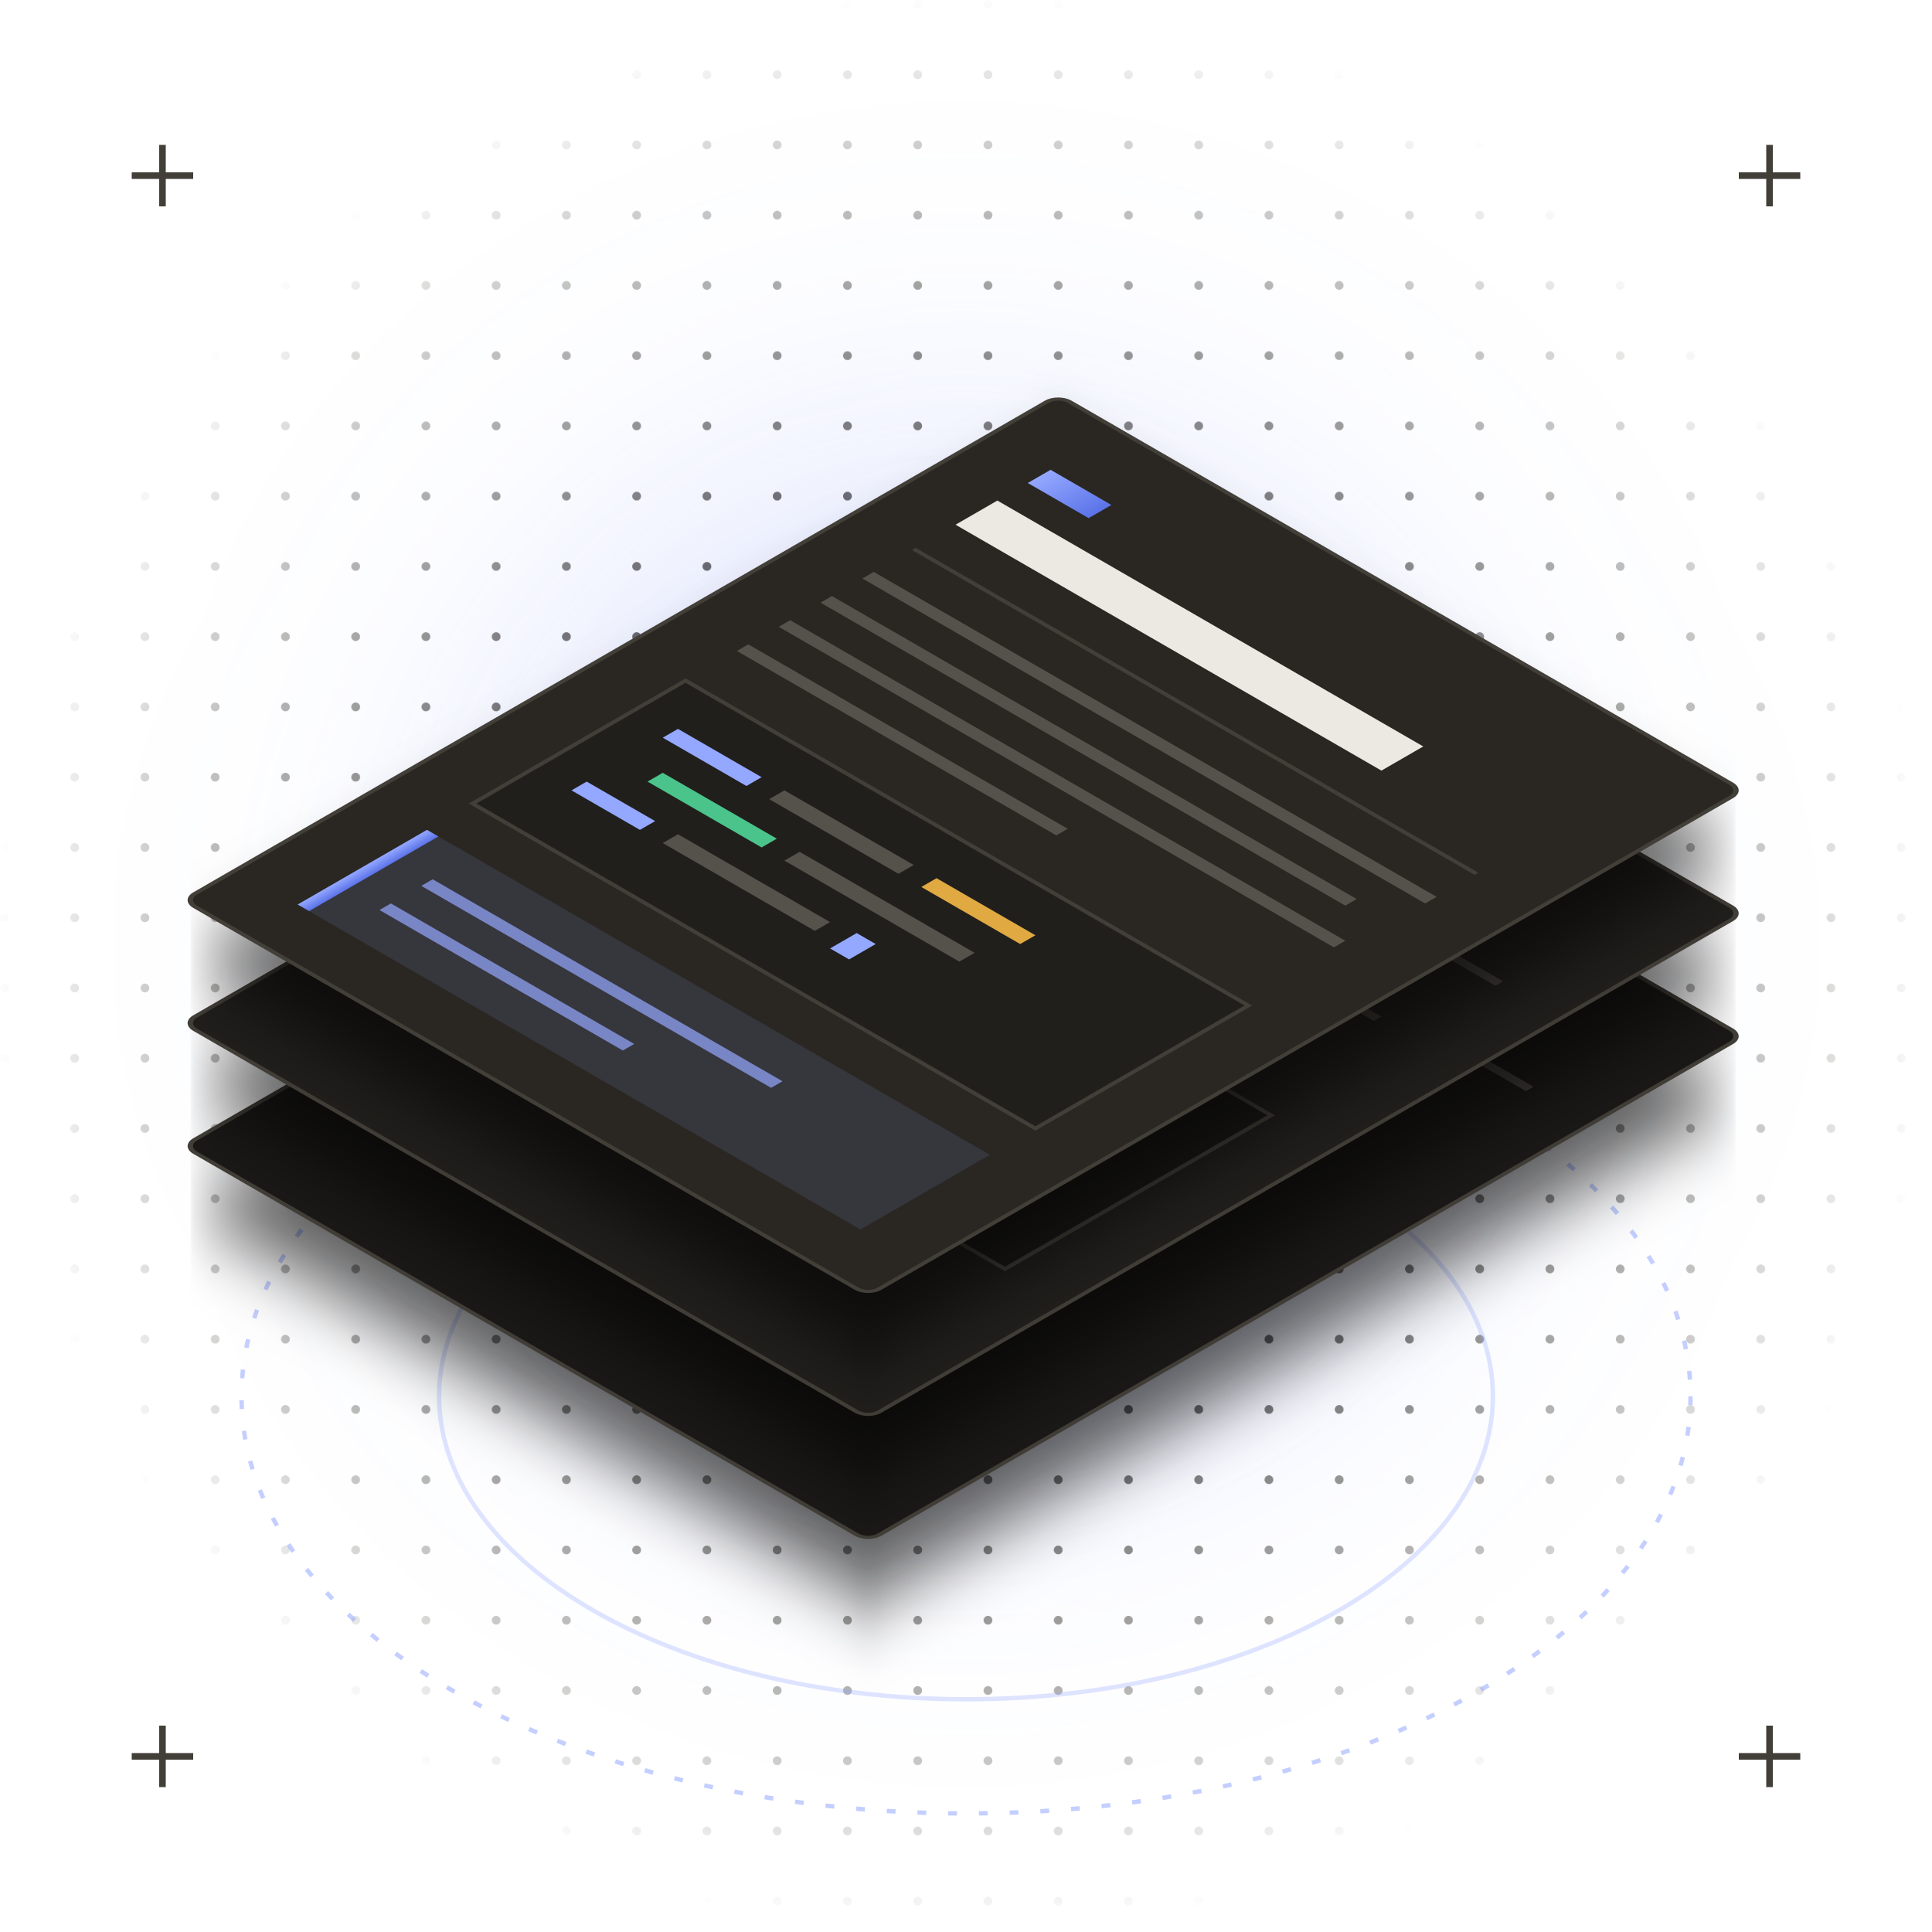
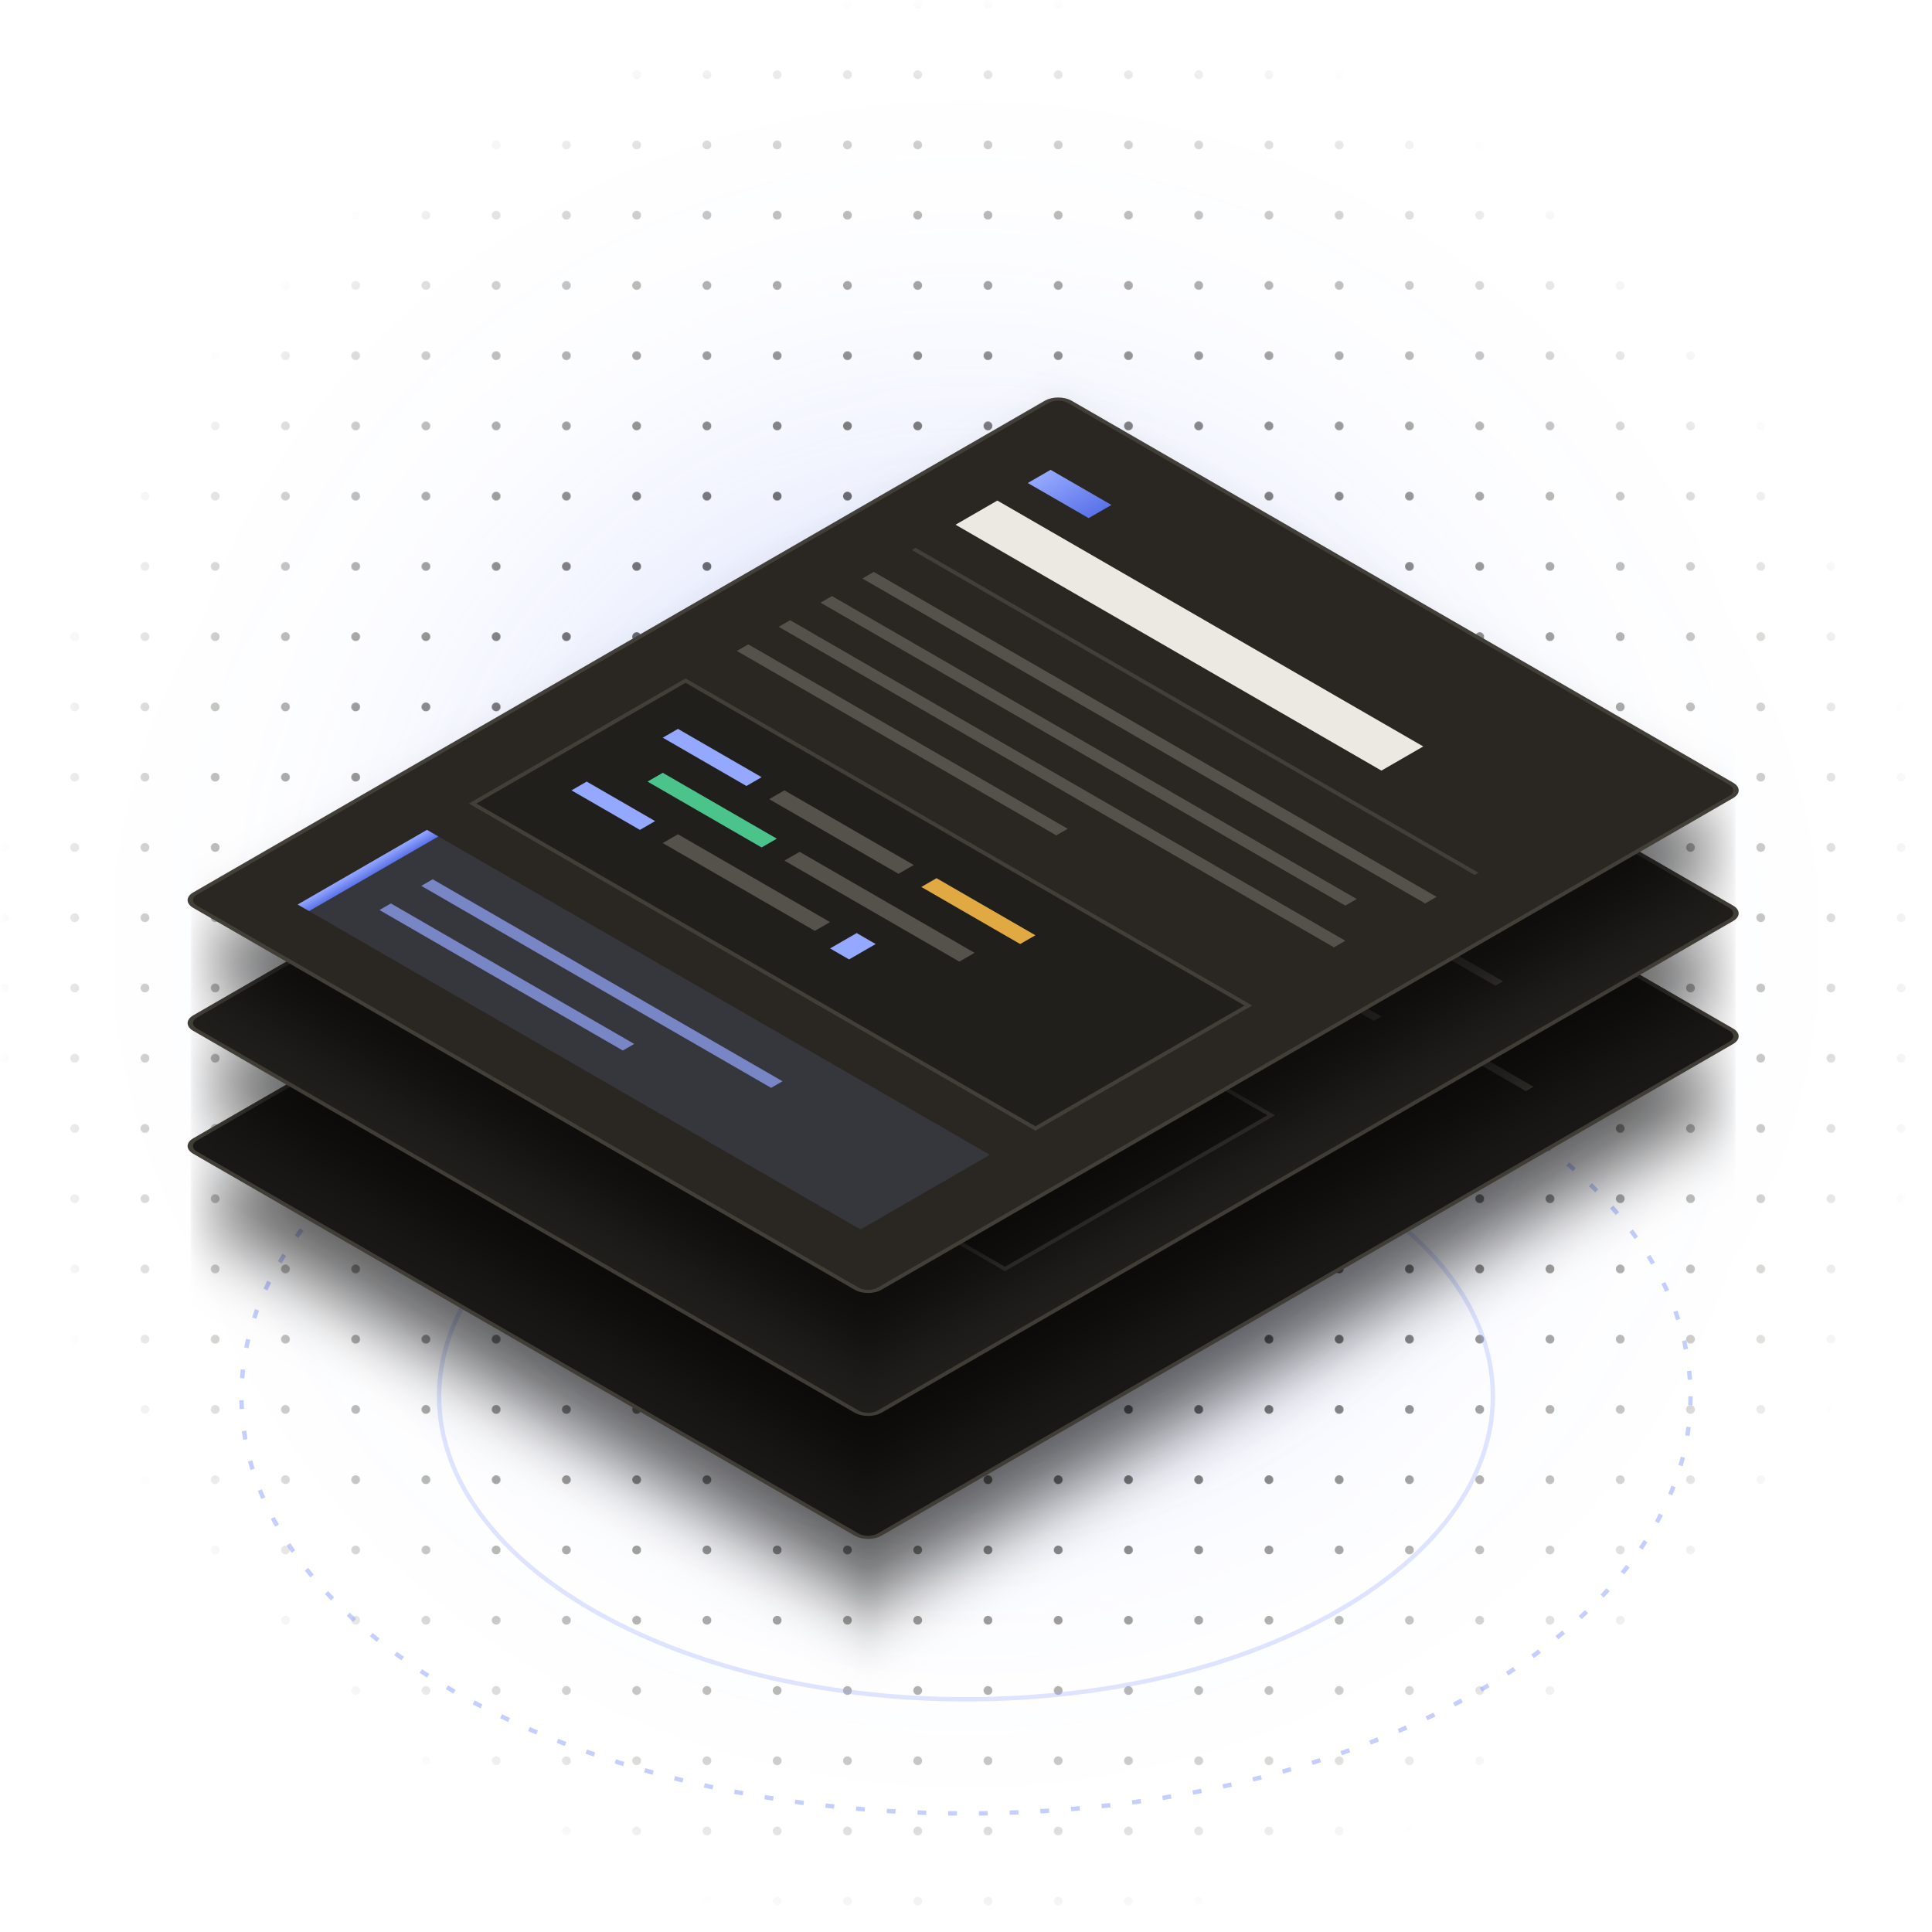
<svg xmlns="http://www.w3.org/2000/svg" viewBox="0 0 440 440" fill="none">
  <defs>
    <radialGradient id="glow" cx="50%" cy="50%" r="50%">
      <stop offset="0" stop-color="#5b73e8" stop-opacity=".45" />
      <stop offset="1" stop-color="#94a8ff" stop-opacity="0" />
    </radialGradient>
    <linearGradient id="bar" x1="0" y1="0" x2="1" y2="0">
      <stop offset="0" stop-color="#94a8ff" />
      <stop offset="1" stop-color="#5b73e8" />
    </linearGradient>
    <radialGradient id="fade" cx="50%" cy="50%" r="50%">
      <stop offset=".35" stop-color="#fff" />
      <stop offset="1" stop-color="#000" />
    </radialGradient>
    <mask id="dotmask">
      <rect width="440" height="440" fill="url(#fade)" />
    </mask>
    <pattern id="dots" width="16" height="16" patternUnits="userSpaceOnUse">
      <circle cx="1" cy="1" r="1" fill="#3a3731" />
    </pattern>
    <filter id="blur" x="-30%" y="-30%" width="160%" height="160%">
      <feGaussianBlur stdDeviation="9" />
    </filter>
    <filter id="soft" x="-30%" y="-30%" width="160%" height="160%">
      <feGaussianBlur stdDeviation="30" />
    </filter>
    <g id="shadow">
      <rect x="14" y="14" width="180" height="230" rx="3" fill="#000" opacity=".6" filter="url(#blur)" />
    </g>
  </defs>
  <style>
        @media (prefers-reduced-motion: no-preference) {
            .float { animation: float 7s ease-in-out infinite; }
            .float-2 { animation: float 7s ease-in-out -2.5s infinite; }
            .cursor { animation: blink 1.1s steps(1) infinite; }
        }
        @keyframes float { 50% { transform: translateY(-7px); } }
        @keyframes blink { 50% { opacity: 0; } }
    </style>
  <rect width="440" height="440" fill="url(#dots)" mask="url(#dotmask)" />
-   <g stroke="#423e38" stroke-width="1.5">
-     <path d="M30 40h14M37 33v14" />
-     <path d="M396 40h14M403 33v14" />
-     <path d="M30 400h14M37 393v14" />
-     <path d="M396 400h14M403 393v14" />
-   </g>
  <circle cx="220" cy="215" r="150" fill="url(#glow)" filter="url(#soft)" />
  <ellipse cx="220" cy="318" rx="165" ry="95" stroke="#94a8ff" stroke-opacity=".55" stroke-dasharray="2 5" />
  <ellipse cx="220" cy="318" rx="120" ry="69" stroke="#94a8ff" stroke-opacity=".3" />
  <g transform="matrix(.866 .5 -.866 .5 241 146)">
    <use href="#shadow" />
    <rect width="180" height="230" rx="3" fill="#1a1917" stroke="#423e38" />
    <path d="M16 24h90M16 40h148M16 52h120" stroke="#423e38" stroke-width="2" />
  </g>
  <g class="float-2">
    <g transform="matrix(.866 .5 -.866 .5 241 118)">
      <use href="#shadow" />
      <rect width="180" height="230" rx="3" fill="#211f1c" stroke="#423e38" />
      <rect x="16" y="24" width="60" height="8" fill="#55524c" />
      <path d="M16 48h148M16 60h130M16 72h140M16 84h96" stroke="#423e38" stroke-width="2" />
      <rect x="16" y="108" width="148" height="70" fill="#1a1917" stroke="#423e38" />
    </g>
  </g>
  <g class="float">
    <g transform="matrix(.866 .5 -.866 .5 241 90)">
      <use href="#shadow" />
      <rect width="180" height="230" rx="3" fill="#2a2723" stroke="#423e38" />
      <rect x="16" y="18" width="16" height="6" fill="url(#bar)" />
      <rect x="16" y="32" width="112" height="11" fill="#ece9e3" />
      <path d="M16 54h148" stroke="#423e38" />
      <path d="M16 66h148M16 77h138M16 88h146M16 99h84" stroke="#55524c" stroke-width="3" />
      <rect x="16" y="114" width="148" height="56" fill="#211f1c" stroke="#423e38" />
      <g stroke-width="4">
        <path d="M26 128h22" stroke="#94a8ff" />
        <path d="M54 128h34" stroke="#55524c" />
        <path d="M94 128h26" stroke="#e0a942" />
        <path d="M34 140h30" stroke="#4ac48b" />
        <path d="M70 140h46" stroke="#55524c" />
        <path d="M26 152h18" stroke="#94a8ff" />
        <path d="M50 152h40" stroke="#55524c" />
      </g>
      <rect class="cursor" x="96" y="149" width="5" height="7" fill="#94a8ff" />
      <rect x="16" y="182" width="148" height="34" fill="#94a8ff" fill-opacity=".12" />
      <rect x="16" y="182" width="3" height="34" fill="url(#bar)" />
      <path d="M28 194h92M28 205h64" stroke="#94a8ff" stroke-width="3" stroke-opacity=".7" />
    </g>
  </g>
</svg>
